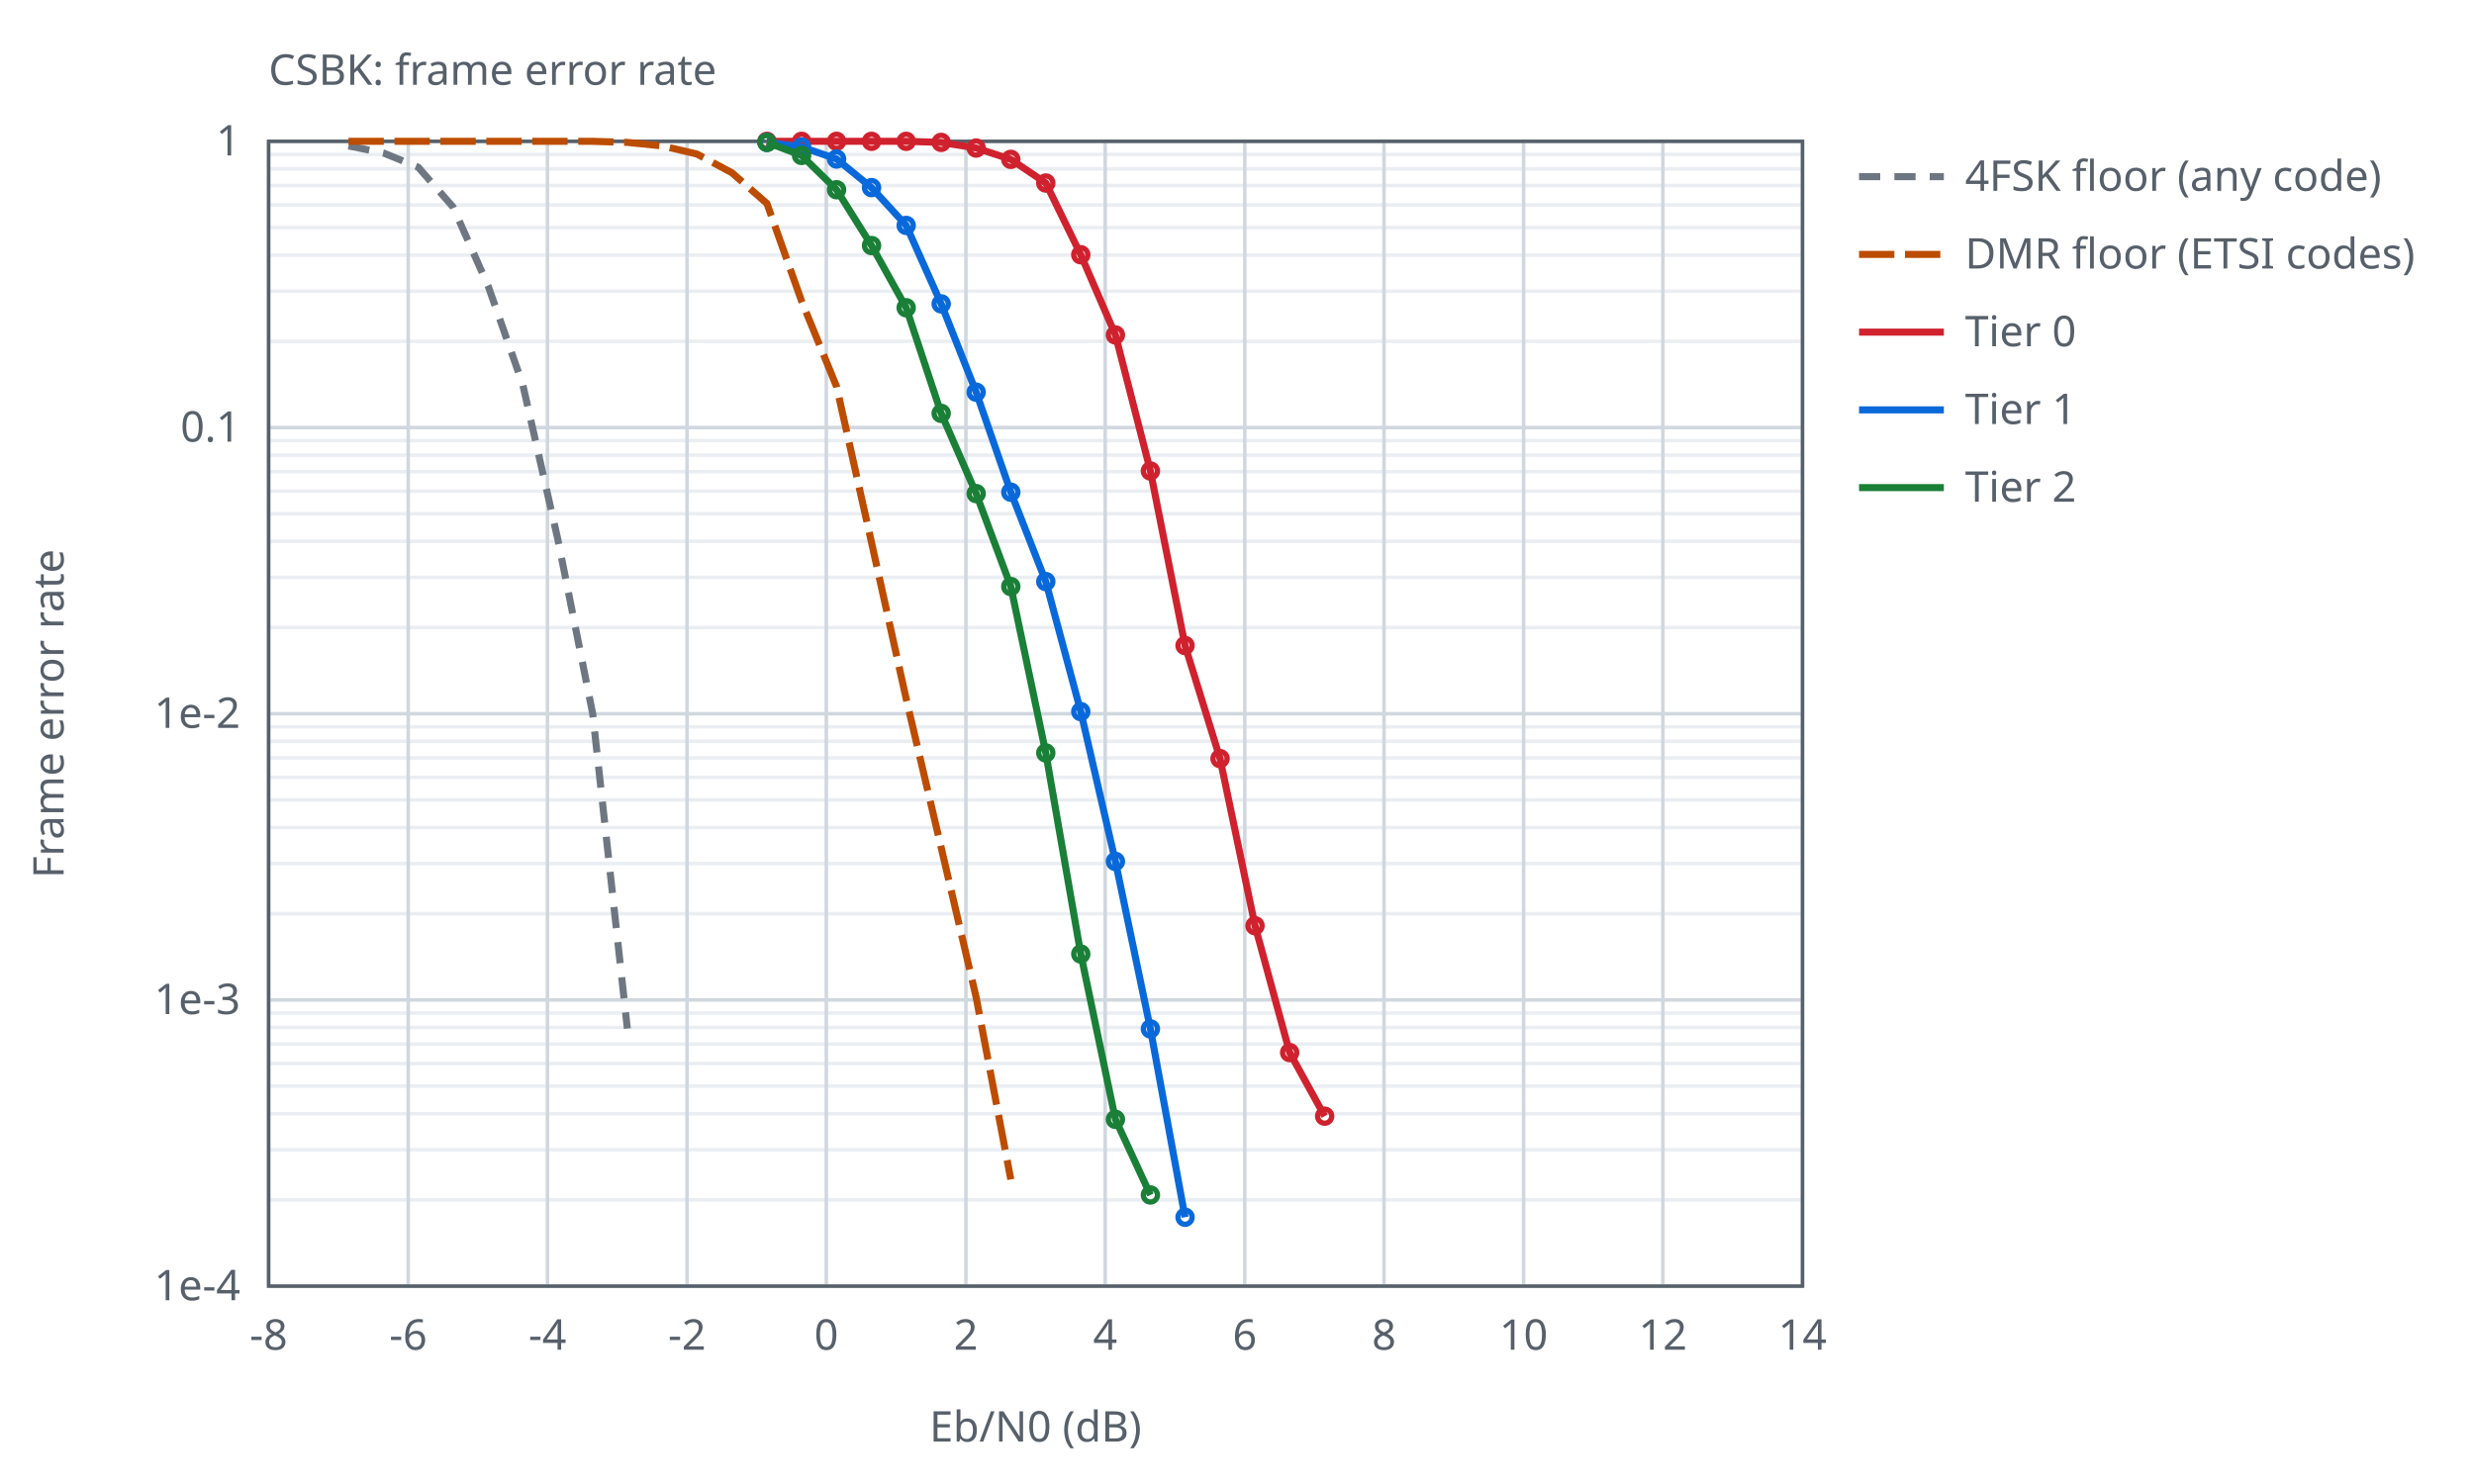
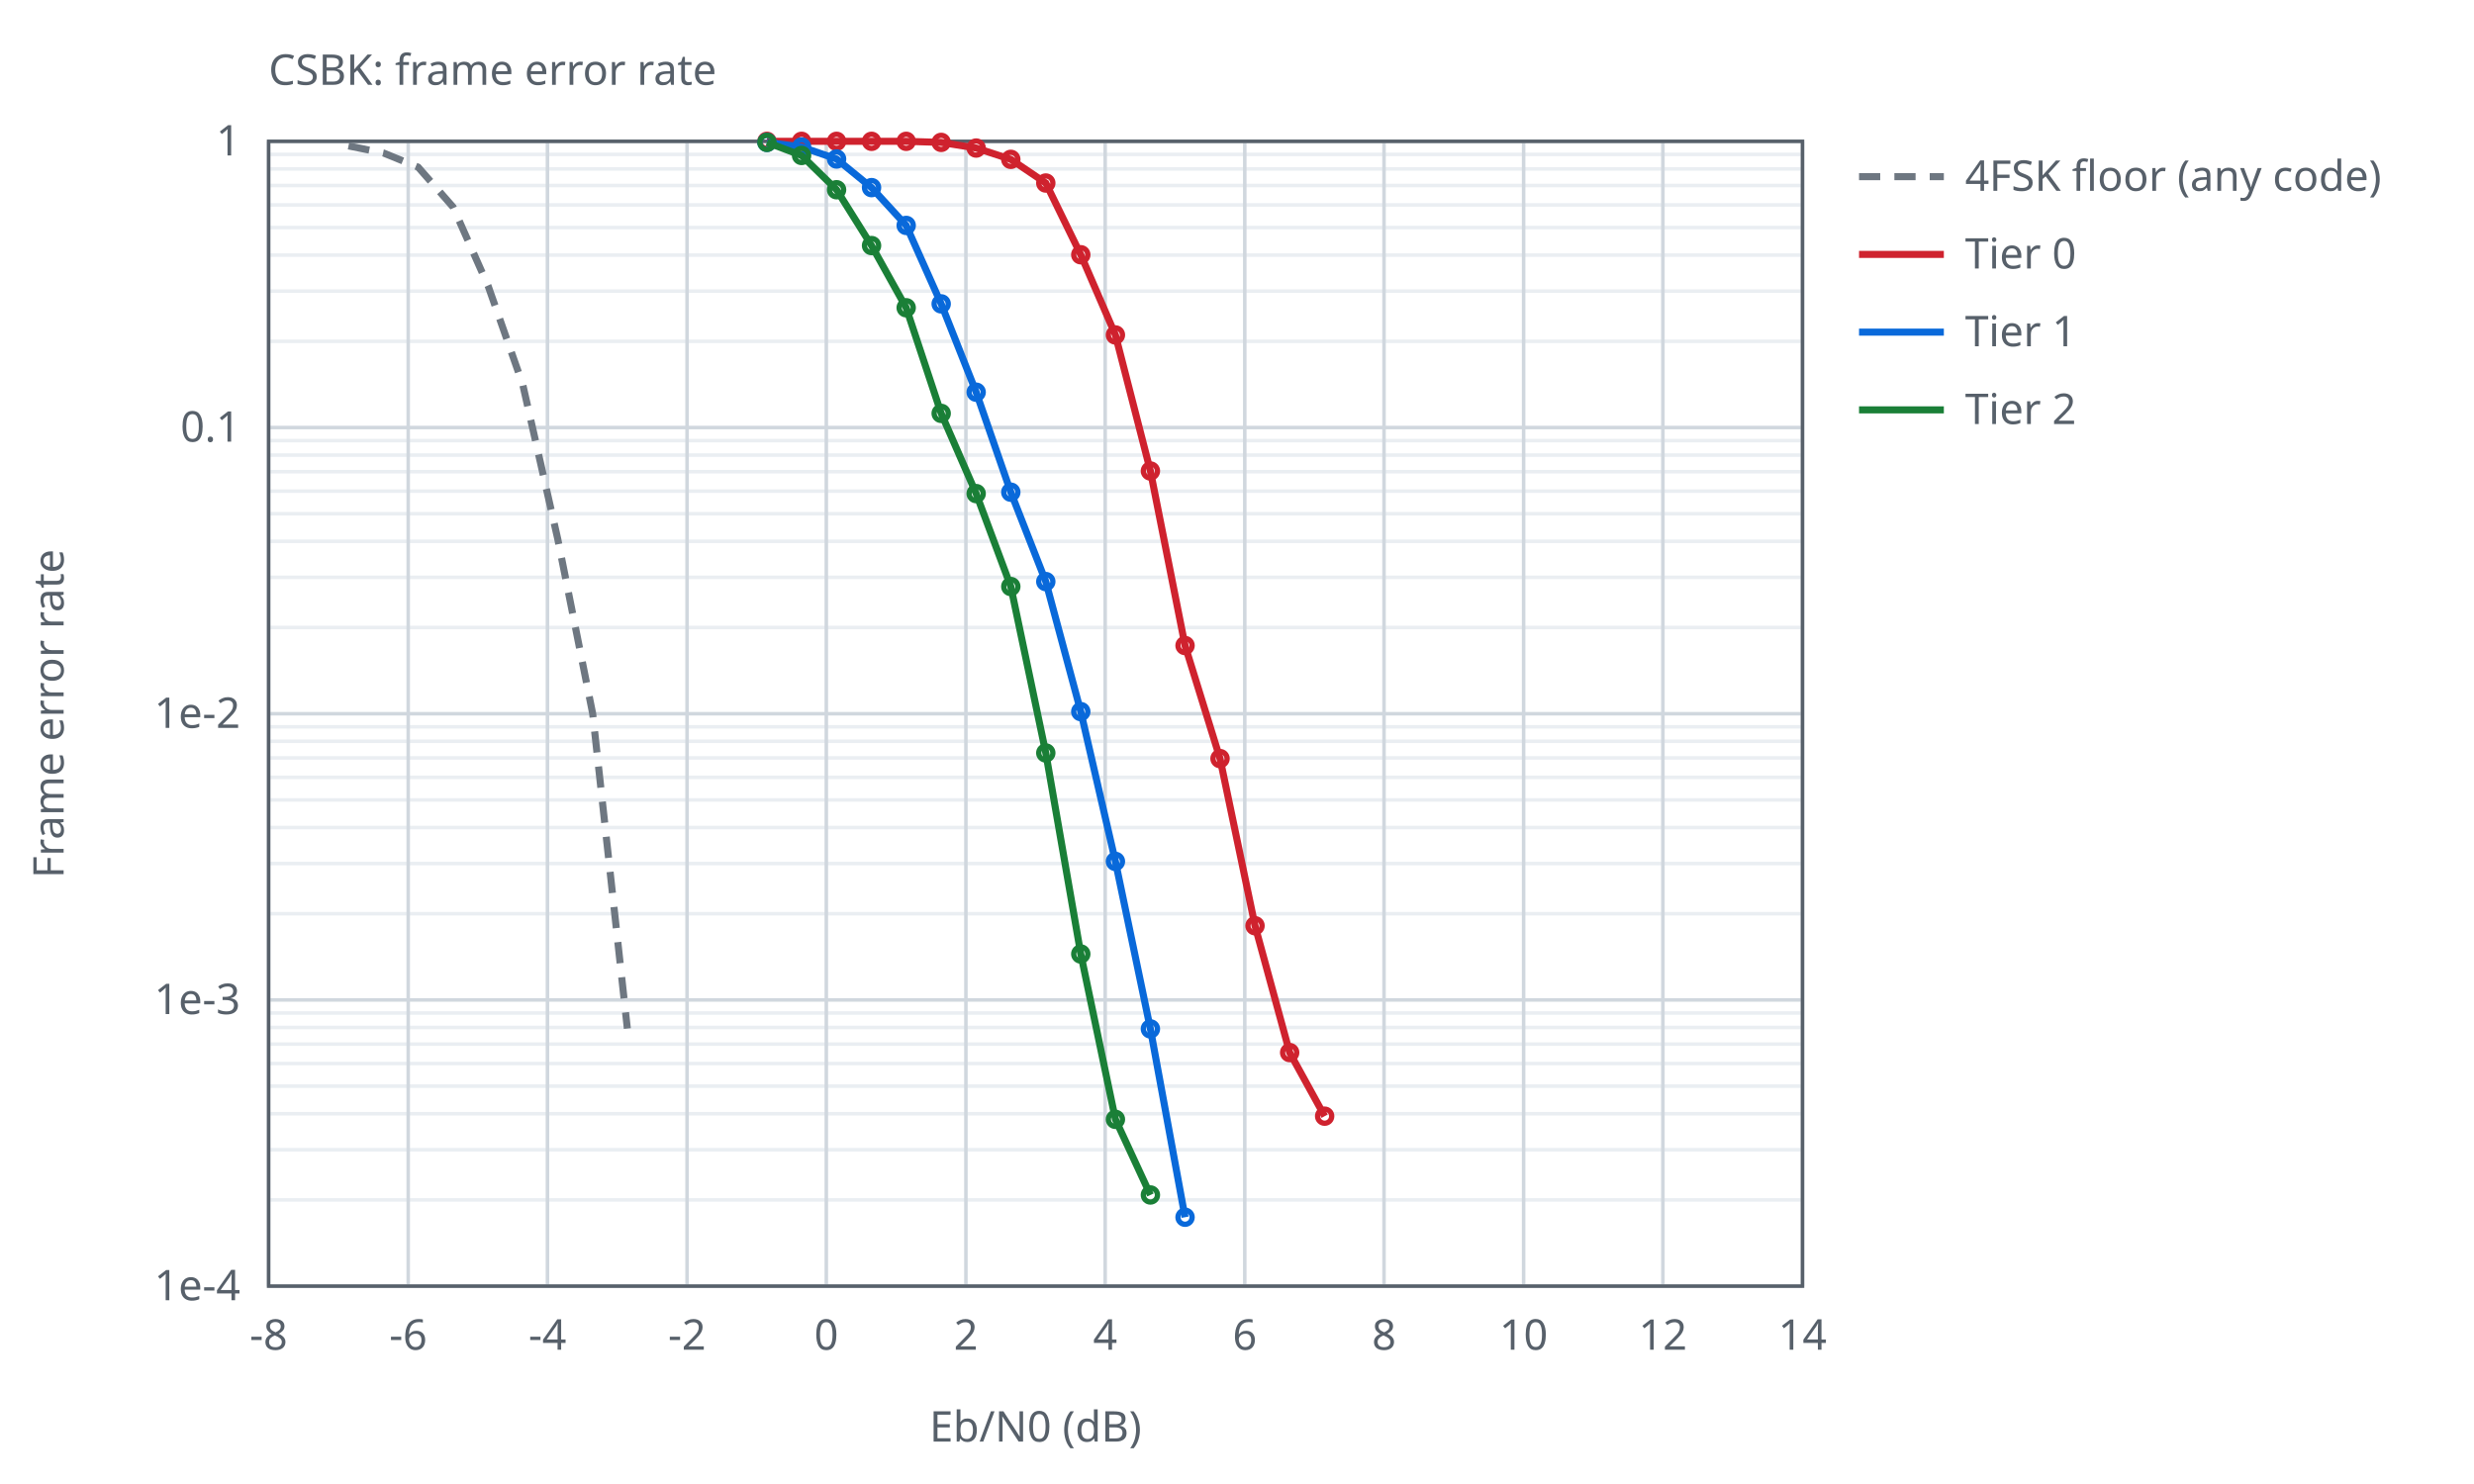
<svg xmlns="http://www.w3.org/2000/svg" width="700" height="420" viewBox="0 0 700 420">
  <style>text{font-family:sans-serif;font-size:12px;fill:#57606a}.ax{stroke:#57606a;stroke-width:1;fill:none}.gr{stroke:#d0d7de;stroke-width:1}.mi{stroke:#eaeef2;stroke-width:1}.r0{stroke:#6e7781}.r1{stroke:#bc4c00}.r2{stroke:#8250df}.s1{stroke:#cf222e}.s2{stroke:#0969da}.s3{stroke:#1a7f37}.l{fill:none;stroke-width:2}.p{fill:none;stroke-width:1.5}@media (prefers-color-scheme:dark){text{fill:#c9d1d9}.ax{stroke:#8b949e}.gr{stroke:#30363d}.mi{stroke:#21262d}.r0{stroke:#8b949e}.r1{stroke:#f0883e}.r2{stroke:#d2a8ff}.s1{stroke:#ff7b72}.s2{stroke:#58a6ff}.s3{stroke:#3fb950}}</style>
  <text x="76.0" y="24">CSBK: frame error rate</text>
  <line class="mi" x1="76.0" y1="96.6" x2="510.0" y2="96.6" />
  <line class="mi" x1="76.0" y1="82.4" x2="510.0" y2="82.4" />
  <line class="mi" x1="76.0" y1="72.2" x2="510.0" y2="72.2" />
  <line class="mi" x1="76.0" y1="64.4" x2="510.0" y2="64.4" />
  <line class="mi" x1="76.0" y1="58.0" x2="510.0" y2="58.0" />
  <line class="mi" x1="76.0" y1="52.5" x2="510.0" y2="52.5" />
  <line class="mi" x1="76.0" y1="47.8" x2="510.0" y2="47.8" />
  <line class="mi" x1="76.0" y1="43.7" x2="510.0" y2="43.7" />
  <line class="mi" x1="76.0" y1="177.6" x2="510.0" y2="177.6" />
  <line class="mi" x1="76.0" y1="163.4" x2="510.0" y2="163.4" />
  <line class="mi" x1="76.0" y1="153.2" x2="510.0" y2="153.2" />
  <line class="mi" x1="76.0" y1="145.4" x2="510.0" y2="145.4" />
  <line class="mi" x1="76.0" y1="139.0" x2="510.0" y2="139.0" />
  <line class="mi" x1="76.0" y1="133.5" x2="510.0" y2="133.5" />
  <line class="mi" x1="76.0" y1="128.8" x2="510.0" y2="128.8" />
  <line class="mi" x1="76.0" y1="124.7" x2="510.0" y2="124.7" />
  <line class="mi" x1="76.0" y1="258.6" x2="510.0" y2="258.6" />
  <line class="mi" x1="76.0" y1="244.4" x2="510.0" y2="244.4" />
  <line class="mi" x1="76.0" y1="234.2" x2="510.0" y2="234.2" />
  <line class="mi" x1="76.0" y1="226.4" x2="510.0" y2="226.4" />
  <line class="mi" x1="76.0" y1="220.0" x2="510.0" y2="220.0" />
  <line class="mi" x1="76.0" y1="214.5" x2="510.0" y2="214.5" />
  <line class="mi" x1="76.0" y1="209.8" x2="510.0" y2="209.8" />
  <line class="mi" x1="76.0" y1="205.7" x2="510.0" y2="205.7" />
  <line class="mi" x1="76.0" y1="339.6" x2="510.0" y2="339.6" />
  <line class="mi" x1="76.0" y1="325.4" x2="510.0" y2="325.4" />
  <line class="mi" x1="76.0" y1="315.2" x2="510.0" y2="315.2" />
  <line class="mi" x1="76.0" y1="307.4" x2="510.0" y2="307.4" />
  <line class="mi" x1="76.0" y1="301.0" x2="510.0" y2="301.0" />
  <line class="mi" x1="76.0" y1="295.5" x2="510.0" y2="295.5" />
  <line class="mi" x1="76.0" y1="290.8" x2="510.0" y2="290.8" />
  <line class="mi" x1="76.0" y1="286.7" x2="510.0" y2="286.7" />
  <line class="gr" x1="76.0" y1="364.0" x2="76.0" y2="40.0" />
  <text x="76.0" y="382.0" text-anchor="middle">-8</text>
  <line class="gr" x1="115.5" y1="364.0" x2="115.5" y2="40.0" />
  <text x="115.5" y="382.0" text-anchor="middle">-6</text>
  <line class="gr" x1="154.9" y1="364.0" x2="154.9" y2="40.0" />
  <text x="154.9" y="382.0" text-anchor="middle">-4</text>
  <line class="gr" x1="194.4" y1="364.0" x2="194.4" y2="40.0" />
  <text x="194.4" y="382.0" text-anchor="middle">-2</text>
  <line class="gr" x1="233.8" y1="364.0" x2="233.8" y2="40.0" />
  <text x="233.8" y="382.0" text-anchor="middle">0</text>
  <line class="gr" x1="273.3" y1="364.0" x2="273.3" y2="40.0" />
  <text x="273.3" y="382.0" text-anchor="middle">2</text>
  <line class="gr" x1="312.7" y1="364.0" x2="312.7" y2="40.0" />
  <text x="312.7" y="382.0" text-anchor="middle">4</text>
  <line class="gr" x1="352.2" y1="364.0" x2="352.2" y2="40.0" />
  <text x="352.2" y="382.0" text-anchor="middle">6</text>
  <line class="gr" x1="391.6" y1="364.0" x2="391.6" y2="40.0" />
  <text x="391.6" y="382.0" text-anchor="middle">8</text>
  <line class="gr" x1="431.1" y1="364.0" x2="431.1" y2="40.0" />
  <text x="431.1" y="382.0" text-anchor="middle">10</text>
  <line class="gr" x1="470.5" y1="364.0" x2="470.5" y2="40.0" />
  <text x="470.5" y="382.0" text-anchor="middle">12</text>
  <line class="gr" x1="510.0" y1="364.0" x2="510.0" y2="40.0" />
  <text x="510.0" y="382.0" text-anchor="middle">14</text>
  <line class="gr" x1="76.0" y1="40.0" x2="510.0" y2="40.0" />
  <text x="68.0" y="44.0" text-anchor="end">1</text>
  <line class="gr" x1="76.0" y1="121.0" x2="510.0" y2="121.0" />
  <text x="68.0" y="125.0" text-anchor="end">0.1</text>
  <line class="gr" x1="76.0" y1="202.0" x2="510.0" y2="202.0" />
  <text x="68.0" y="206.0" text-anchor="end">1e-2</text>
  <line class="gr" x1="76.0" y1="283.0" x2="510.0" y2="283.0" />
  <text x="68.0" y="287.0" text-anchor="end">1e-3</text>
  <line class="gr" x1="76.0" y1="364.0" x2="510.0" y2="364.0" />
  <text x="68.0" y="368.0" text-anchor="end">1e-4</text>
  <rect class="ax" x="76.0" y="40.0" width="434.0" height="324.0" />
  <text x="293.0" y="408.0" text-anchor="middle">Eb/N0 (dB)</text>
  <text x="18" y="202.0" text-anchor="middle" transform="rotate(-90 18 202.0)">Frame error rate</text>
  <path class="l r0" stroke-dasharray="6 4" d="M98.6,41.3 L108.5,43.3 L118.3,47.3 L128.2,58.6 L138.1,80.9 L147.9,108.8 L157.8,152.5 L167.7,202.0 L177.5,291.1" />
  <line class="l r0" stroke-dasharray="6 4" x1="526.0" y1="50.0" x2="550.0" y2="50.0" />
  <text x="556.0" y="54.0">4FSK floor (any code)</text>
-   <path class="l r1" stroke-dasharray="10 3" d="M98.6,40.0 L108.5,40.0 L118.3,40.0 L128.2,40.0 L138.1,40.0 L147.9,40.0 L157.8,40.0 L167.7,40.0 L177.5,40.3 L187.4,41.3 L197.2,43.6 L207.1,48.9 L217.0,57.6 L226.8,85.2 L236.7,109.4 L246.6,153.6 L256.4,197.8 L266.3,239.9 L276.2,282.3 L286.0,333.8" />
-   <line class="l r1" stroke-dasharray="10 3" x1="526.0" y1="72.0" x2="550.0" y2="72.0" />
-   <text x="556.0" y="76.0">DMR floor (ETSI codes)</text>
  <path class="l s1" d="M217.0,40.0 L226.8,40.0 L236.7,40.0 L246.6,40.0 L256.4,40.0 L266.3,40.3 L276.2,41.9 L286.0,45.1 L295.9,51.8 L305.8,72.1 L315.6,94.8 L325.5,133.3 L335.3,182.7 L345.2,214.7 L355.1,262.0 L364.9,297.9 L374.8,315.9" />
  <circle class="p s1" cx="217.0" cy="40.0" r="2" />
  <circle class="p s1" cx="226.8" cy="40.0" r="2" />
  <circle class="p s1" cx="236.7" cy="40.0" r="2" />
  <circle class="p s1" cx="246.6" cy="40.0" r="2" />
  <circle class="p s1" cx="256.4" cy="40.0" r="2" />
  <circle class="p s1" cx="266.3" cy="40.3" r="2" />
  <circle class="p s1" cx="276.2" cy="41.9" r="2" />
  <circle class="p s1" cx="286.0" cy="45.1" r="2" />
  <circle class="p s1" cx="295.9" cy="51.8" r="2" />
  <circle class="p s1" cx="305.8" cy="72.1" r="2" />
  <circle class="p s1" cx="315.6" cy="94.8" r="2" />
  <circle class="p s1" cx="325.5" cy="133.3" r="2" />
  <circle class="p s1" cx="335.3" cy="182.7" r="2" />
  <circle class="p s1" cx="345.2" cy="214.7" r="2" />
  <circle class="p s1" cx="355.1" cy="262.0" r="2" />
  <circle class="p s1" cx="364.9" cy="297.9" r="2" />
  <circle class="p s1" cx="374.8" cy="315.9" r="2" />
-   <line class="l s1" x1="526.0" y1="94.0" x2="550.0" y2="94.0" />
-   <text x="556.0" y="98.0">Tier 0</text>
+   <line class="l s1" x1="526.0" y1="72.0" x2="550.0" y2="72.0" />
+   <text x="556.0" y="76.0">Tier 0</text>
  <path class="l s2" d="M217.0,40.3 L226.8,41.6 L236.7,45.0 L246.6,53.1 L256.4,63.8 L266.3,86.0 L276.2,111.0 L286.0,139.3 L295.9,164.6 L305.8,201.4 L315.6,243.8 L325.5,291.2 L335.3,344.5" />
  <circle class="p s2" cx="217.0" cy="40.3" r="2" />
  <circle class="p s2" cx="226.8" cy="41.6" r="2" />
  <circle class="p s2" cx="236.7" cy="45.0" r="2" />
  <circle class="p s2" cx="246.6" cy="53.1" r="2" />
  <circle class="p s2" cx="256.4" cy="63.8" r="2" />
  <circle class="p s2" cx="266.3" cy="86.0" r="2" />
  <circle class="p s2" cx="276.2" cy="111.0" r="2" />
  <circle class="p s2" cx="286.0" cy="139.3" r="2" />
  <circle class="p s2" cx="295.9" cy="164.6" r="2" />
  <circle class="p s2" cx="305.8" cy="201.4" r="2" />
  <circle class="p s2" cx="315.6" cy="243.8" r="2" />
  <circle class="p s2" cx="325.5" cy="291.2" r="2" />
  <circle class="p s2" cx="335.3" cy="344.5" r="2" />
-   <line class="l s2" x1="526.0" y1="116.0" x2="550.0" y2="116.0" />
-   <text x="556.0" y="120.0">Tier 1</text>
+   <line class="l s2" x1="526.0" y1="94.0" x2="550.0" y2="94.0" />
+   <text x="556.0" y="98.0">Tier 1</text>
  <path class="l s3" d="M217.0,40.3 L226.8,44.0 L236.7,53.7 L246.6,69.5 L256.4,87.1 L266.3,117.0 L276.2,139.7 L286.0,166.0 L295.9,213.1 L305.8,270.0 L315.6,316.8 L325.5,338.2" />
  <circle class="p s3" cx="217.0" cy="40.3" r="2" />
  <circle class="p s3" cx="226.8" cy="44.0" r="2" />
  <circle class="p s3" cx="236.7" cy="53.7" r="2" />
  <circle class="p s3" cx="246.6" cy="69.5" r="2" />
  <circle class="p s3" cx="256.4" cy="87.1" r="2" />
  <circle class="p s3" cx="266.3" cy="117.0" r="2" />
  <circle class="p s3" cx="276.2" cy="139.7" r="2" />
  <circle class="p s3" cx="286.0" cy="166.0" r="2" />
  <circle class="p s3" cx="295.9" cy="213.1" r="2" />
  <circle class="p s3" cx="305.8" cy="270.0" r="2" />
  <circle class="p s3" cx="315.6" cy="316.8" r="2" />
  <circle class="p s3" cx="325.5" cy="338.2" r="2" />
-   <line class="l s3" x1="526.0" y1="138.0" x2="550.0" y2="138.0" />
-   <text x="556.0" y="142.0">Tier 2</text>
+   <line class="l s3" x1="526.0" y1="116.0" x2="550.0" y2="116.0" />
+   <text x="556.0" y="120.0">Tier 2</text>
</svg>
